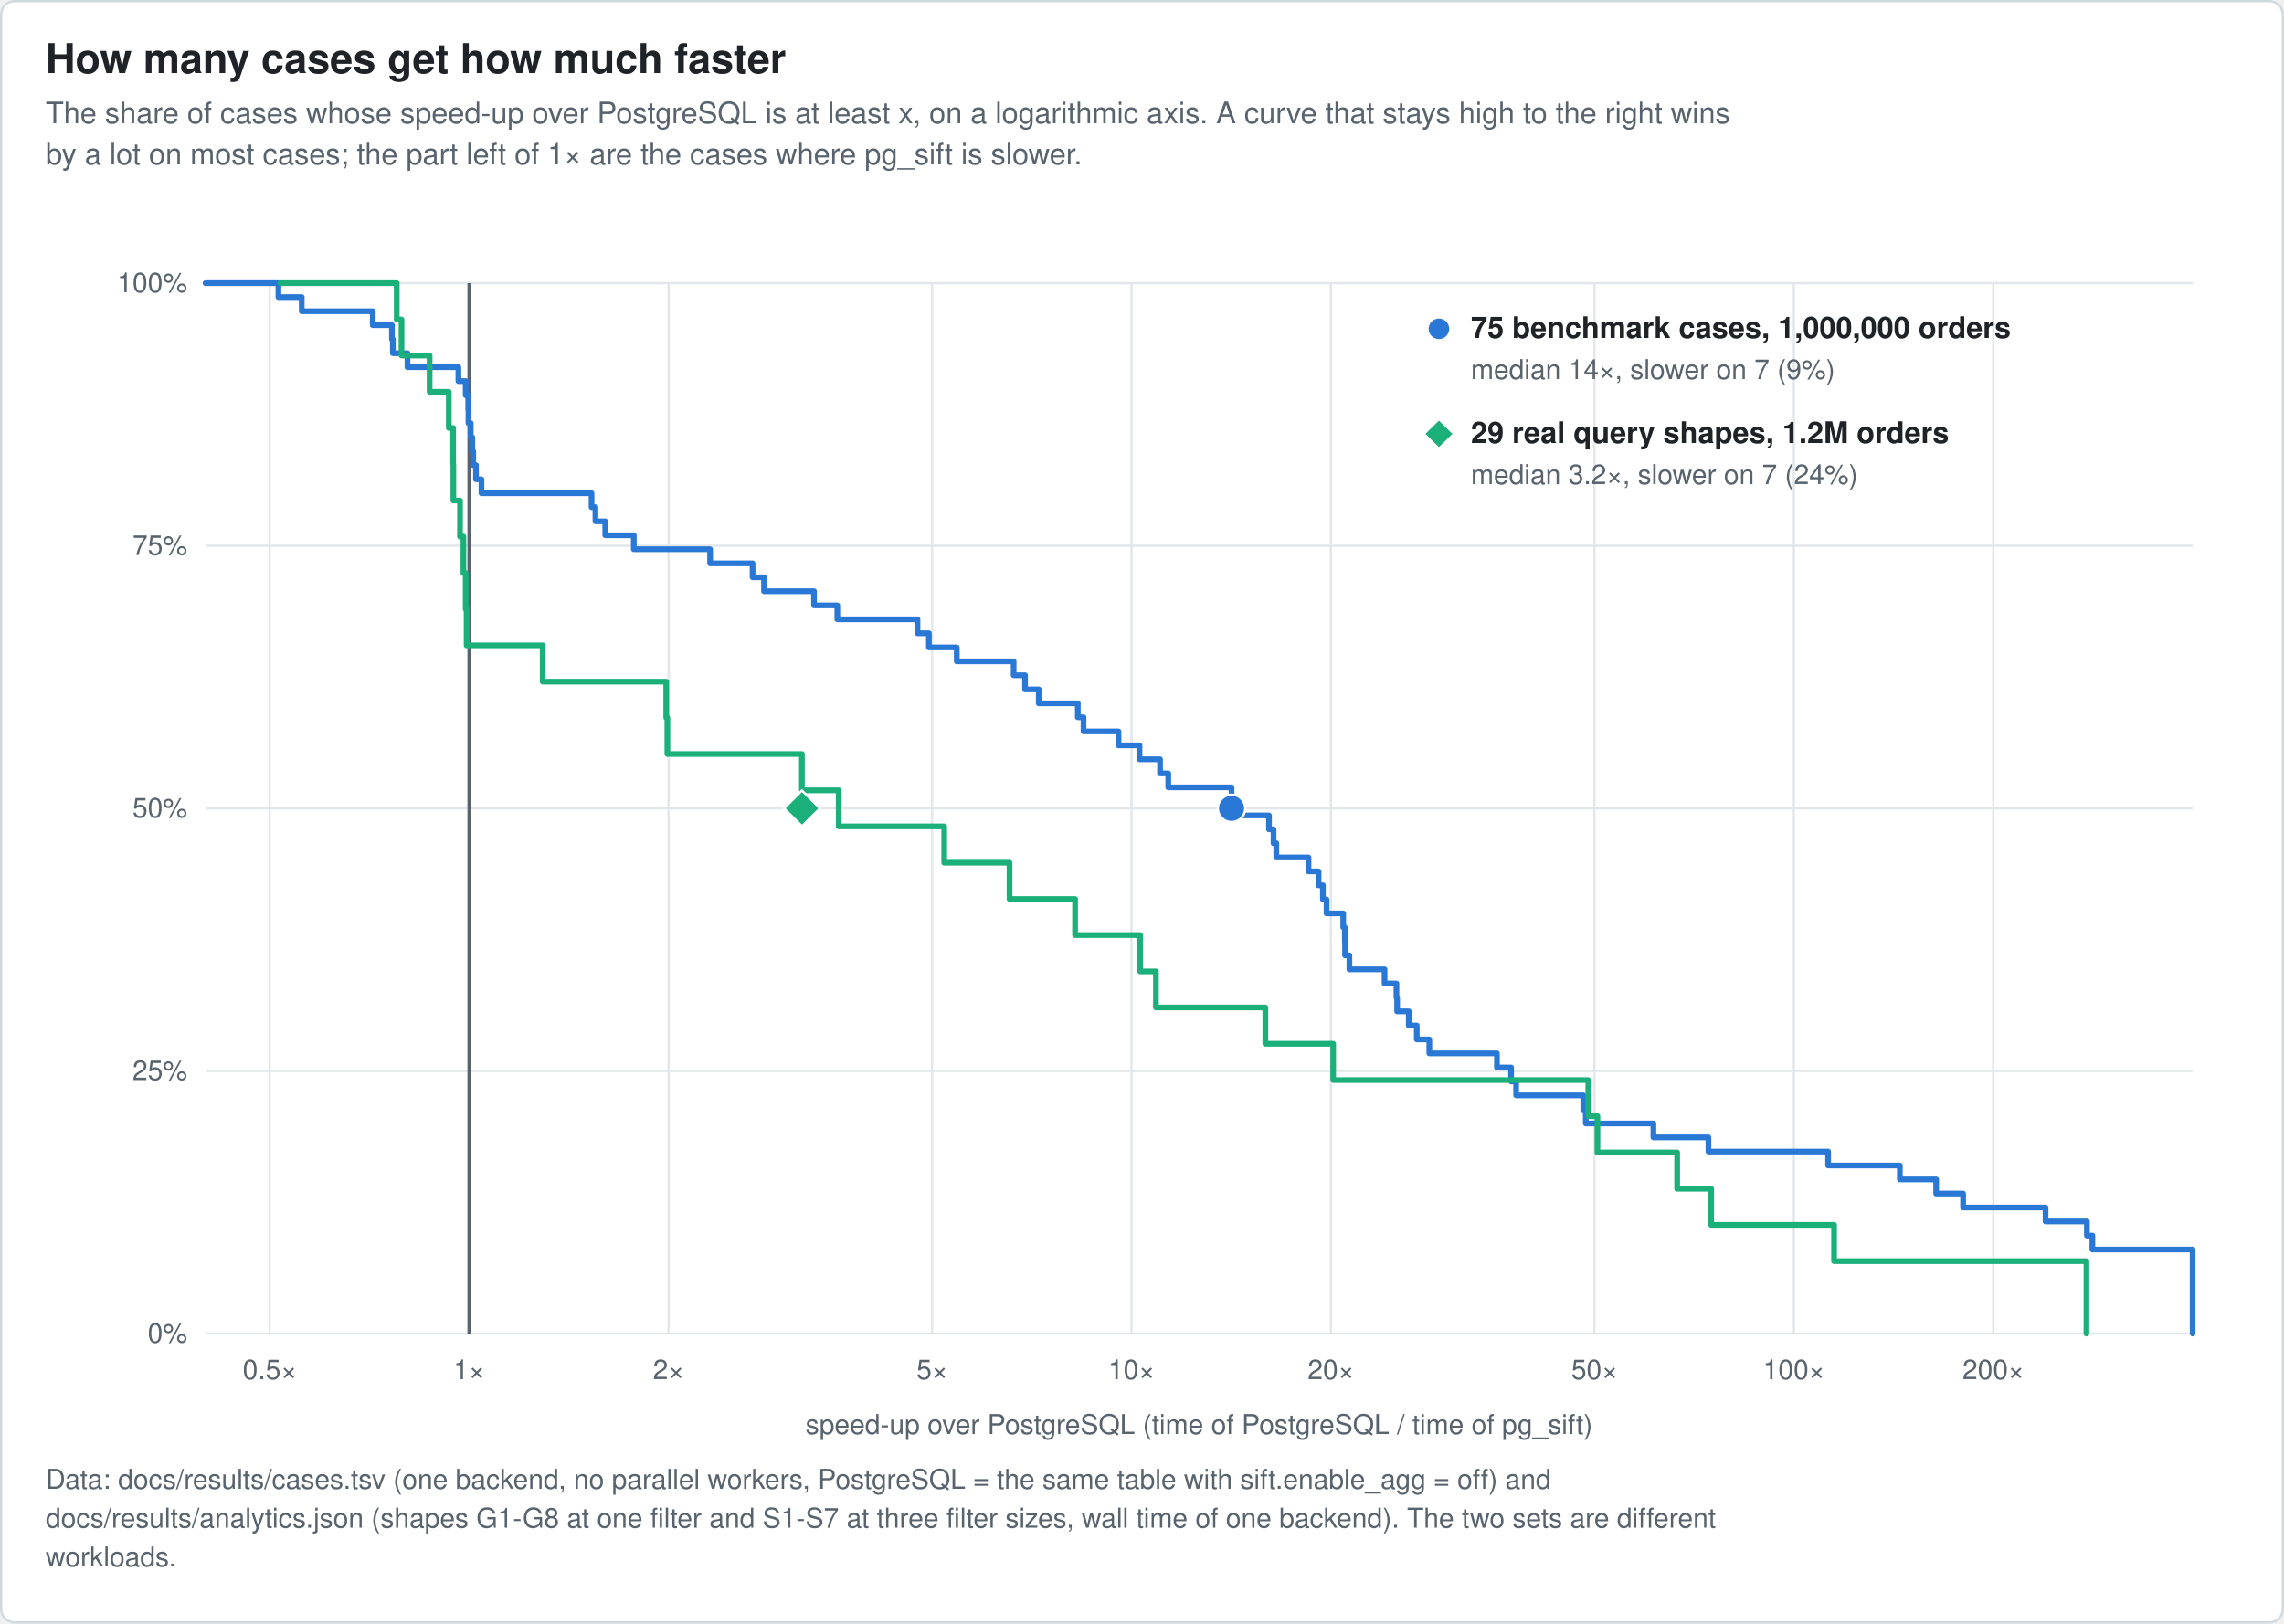
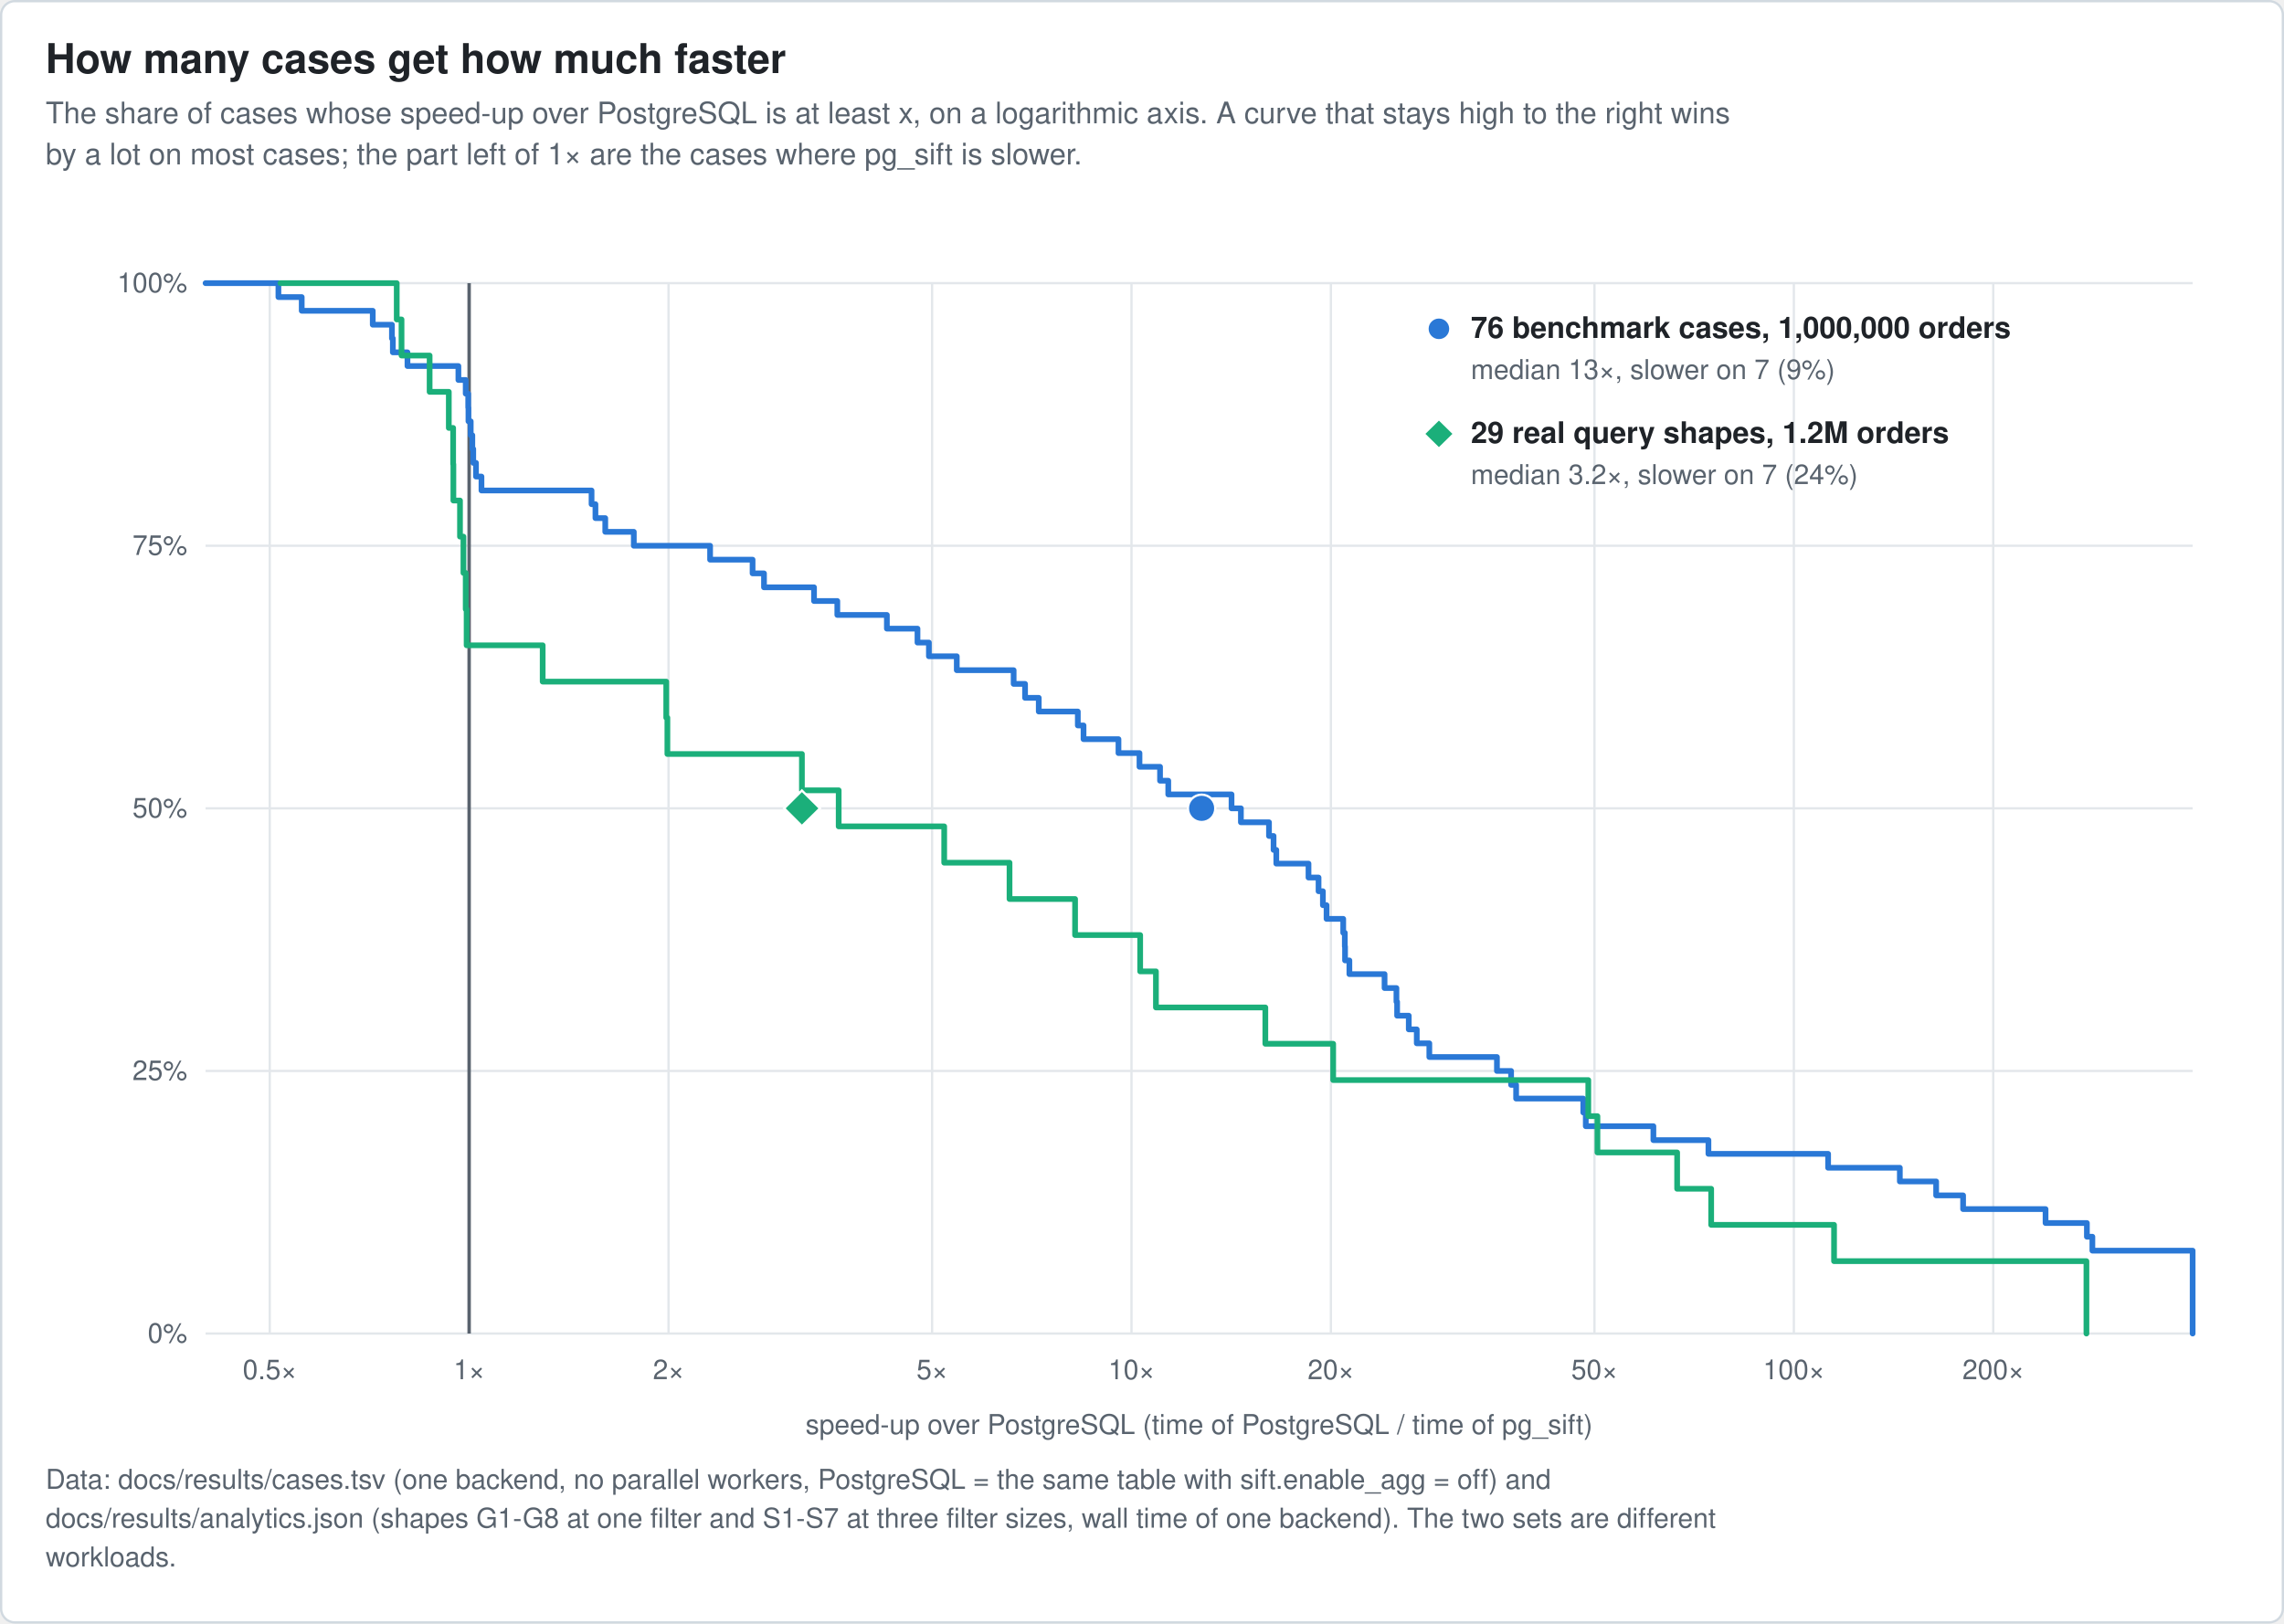
<svg xmlns="http://www.w3.org/2000/svg" width="1000" height="711" viewBox="0 0 1000 711" role="img" aria-labelledby="t d" font-family="Helvetica, Arial, sans-serif">
  <rect x="0.5" y="0.5" width="999" height="710" rx="6" fill="#ffffff" stroke="#d1d9e0" />
  <text x="20" y="32" font-size="18" text-anchor="start" fill="#1f2328" font-weight="bold">How many cases get how much faster</text>
  <text x="20" y="54" font-size="13" text-anchor="start" fill="#59636e">The share of cases whose speed-up over PostgreSQL is at least x, on a logarithmic axis. A curve that stays high to the right wins</text>
  <text x="20" y="72" font-size="13" text-anchor="start" fill="#59636e">by a lot on most cases; the part left of 1× are the cases where pg_sift is slower.</text>
  <line x1="90" y1="584" x2="960" y2="584" stroke="#e3e7eb" stroke-width="1" />
  <text x="82" y="588" font-size="12" text-anchor="end" fill="#59636e">0%</text>
  <line x1="90" y1="469" x2="960" y2="469" stroke="#e3e7eb" stroke-width="1" />
  <text x="82" y="473" font-size="12" text-anchor="end" fill="#59636e">25%</text>
  <line x1="90" y1="354" x2="960" y2="354" stroke="#e3e7eb" stroke-width="1" />
  <text x="82" y="358" font-size="12" text-anchor="end" fill="#59636e">50%</text>
  <line x1="90" y1="239" x2="960" y2="239" stroke="#e3e7eb" stroke-width="1" />
  <text x="82" y="243" font-size="12" text-anchor="end" fill="#59636e">75%</text>
  <line x1="90" y1="124" x2="960" y2="124" stroke="#e3e7eb" stroke-width="1" />
  <text x="82" y="128" font-size="12" text-anchor="end" fill="#59636e">100%</text>
  <line x1="118.1" y1="124" x2="118.1" y2="584" stroke="#e3e7eb" stroke-width="1" />
  <text x="118.1" y="604" font-size="12" text-anchor="middle" fill="#59636e">0.5×</text>
  <line x1="205.4" y1="124" x2="205.4" y2="584" stroke="#59636e" stroke-width="1.5" />
  <text x="205.4" y="604" font-size="12" text-anchor="middle" fill="#59636e">1×</text>
  <line x1="292.7" y1="124" x2="292.7" y2="584" stroke="#e3e7eb" stroke-width="1" />
  <text x="292.7" y="604" font-size="12" text-anchor="middle" fill="#59636e">2×</text>
  <line x1="408.1" y1="124" x2="408.1" y2="584" stroke="#e3e7eb" stroke-width="1" />
  <text x="408.1" y="604" font-size="12" text-anchor="middle" fill="#59636e">5×</text>
  <line x1="495.4" y1="124" x2="495.4" y2="584" stroke="#e3e7eb" stroke-width="1" />
  <text x="495.4" y="604" font-size="12" text-anchor="middle" fill="#59636e">10×</text>
  <line x1="582.7" y1="124" x2="582.7" y2="584" stroke="#e3e7eb" stroke-width="1" />
  <text x="582.7" y="604" font-size="12" text-anchor="middle" fill="#59636e">20×</text>
  <line x1="698.1" y1="124" x2="698.1" y2="584" stroke="#e3e7eb" stroke-width="1" />
  <text x="698.1" y="604" font-size="12" text-anchor="middle" fill="#59636e">50×</text>
  <line x1="785.4" y1="124" x2="785.4" y2="584" stroke="#e3e7eb" stroke-width="1" />
  <text x="785.4" y="604" font-size="12" text-anchor="middle" fill="#59636e">100×</text>
  <line x1="872.7" y1="124" x2="872.7" y2="584" stroke="#e3e7eb" stroke-width="1" />
  <text x="872.7" y="604" font-size="12" text-anchor="middle" fill="#59636e">200×</text>
  <text x="525" y="628" font-size="12" text-anchor="middle" fill="#59636e">speed-up over PostgreSQL (time of PostgreSQL / time of pg_sift)</text>
-   <polyline fill="none" stroke="#2a78d6" stroke-width="2.5" stroke-linejoin="round" stroke-linecap="round" points="90,124 90,124 90,124 121.9,124 121.9,130.1 132.1,130.1 132.1,136.3 163.2,136.3 163.2,142.4 171.6,142.4 171.6,148.5 172,148.5 172,154.7 178.4,154.7 178.4,160.8 200.7,160.8 200.7,166.9 203.9,166.9 203.9,173.1 205,173.1 205,179.2 205.1,179.2 205.1,185.3 206.1,185.3 206.1,191.5 206.8,191.5 206.8,197.6 207.2,197.6 207.2,203.7 208.4,203.7 208.4,209.9 210.8,209.9 210.8,216 259,216 259,222.1 260.7,222.1 260.7,228.3 265,228.3 265,234.4 277.5,234.4 277.5,240.5 310.9,240.5 310.9,246.7 329.5,246.7 329.5,252.8 334.5,252.8 334.5,258.9 356.4,258.9 356.4,265.1 366.6,265.1 366.6,271.2 401.7,271.2 401.7,277.3 406.7,277.3 406.7,283.5 418.9,283.5 418.9,289.6 443.8,289.6 443.8,295.7 448.8,295.7 448.8,301.9 454.8,301.9 454.8,308 471.9,308 471.9,314.1 474.4,314.1 474.4,320.3 489.7,320.3 489.7,326.4 498.9,326.4 498.9,332.5 507.9,332.5 507.9,338.7 511.5,338.7 511.5,344.8 539.2,344.8 539.2,350.9 543.3,350.9 543.3,357.1 555.6,357.1 555.6,363.2 557.6,363.2 557.6,369.3 558.8,369.3 558.8,375.5 572.9,375.5 572.9,381.6 577.3,381.6 577.3,387.7 579.2,387.7 579.2,393.9 580.8,393.9 580.8,400 588.1,400 588.1,406.1 588.8,406.1 588.8,412.3 588.9,412.3 588.9,418.4 590.8,418.4 590.8,424.5 606.2,424.5 606.2,430.7 611.4,430.7 611.4,436.8 611.7,436.8 611.7,442.9 616.8,442.9 616.8,449.1 620.3,449.1 620.3,455.2 625.8,455.2 625.8,461.3 655.4,461.3 655.4,467.5 661.6,467.5 661.6,473.6 663.8,473.6 663.8,479.7 693.2,479.7 693.2,485.9 694.3,485.9 694.3,492 723.9,492 723.9,498.1 748,498.1 748,504.3 800.4,504.3 800.4,510.4 831.8,510.4 831.8,516.5 847.7,516.5 847.7,522.7 859.5,522.7 859.5,528.8 895.6,528.8 895.6,534.9 913.7,534.9 913.7,541.1 916.1,541.1 916.1,547.2 960,547.2 960,553.3 960,553.3 960,559.5 960,559.5 960,565.6 960,565.6 960,571.7 960,571.7 960,577.9 960,584" />
-   <circle cx="539.2" cy="354" r="5.5" fill="#2a78d6" stroke="#ffffff" stroke-width="2" paint-order="stroke" />
+   <polyline fill="none" stroke="#2a78d6" stroke-width="2.5" stroke-linejoin="round" stroke-linecap="round" points="90,124 90,124 90,124 121.9,124 121.9,130.1 132.1,130.1 132.1,136.1 163.2,136.1 163.2,142.2 171.6,142.2 171.6,148.2 172,148.2 172,154.3 178.4,154.3 178.4,160.3 200.7,160.3 200.7,166.4 203.9,166.4 203.9,172.4 205,172.4 205,178.5 205.1,178.5 205.1,184.5 206.1,184.5 206.1,190.6 206.8,190.6 206.8,196.6 207.2,196.6 207.2,202.7 208.4,202.7 208.4,208.7 210.8,208.7 210.8,214.8 259,214.8 259,220.8 260.7,220.8 260.7,226.9 265,226.9 265,232.9 277.5,232.9 277.5,239 310.9,239 310.9,245.1 329.5,245.1 329.5,251.1 334.5,251.1 334.5,257.2 356.4,257.2 356.4,263.2 366.6,263.2 366.6,269.3 388.3,269.3 388.3,275.3 401.7,275.3 401.7,281.4 406.7,281.4 406.7,287.4 418.9,287.4 418.9,293.5 443.8,293.5 443.8,299.5 448.8,299.5 448.8,305.6 454.8,305.6 454.8,311.6 471.9,311.6 471.9,317.7 474.4,317.7 474.4,323.7 489.7,323.7 489.7,329.8 498.9,329.8 498.9,335.8 507.9,335.8 507.9,341.9 511.5,341.9 511.5,347.9 539.2,347.9 539.2,354 543.3,354 543.3,360.1 555.6,360.1 555.6,366.1 557.6,366.1 557.6,372.2 558.8,372.2 558.8,378.2 572.9,378.2 572.9,384.3 577.3,384.3 577.3,390.3 579.2,390.3 579.2,396.4 580.8,396.4 580.8,402.4 588.1,402.4 588.1,408.5 588.8,408.5 588.8,414.5 588.9,414.5 588.9,420.6 590.8,420.6 590.8,426.6 606.2,426.6 606.2,432.7 611.4,432.7 611.4,438.7 611.7,438.7 611.7,444.8 616.8,444.8 616.8,450.8 620.3,450.8 620.3,456.9 625.8,456.9 625.8,462.9 655.4,462.9 655.4,469 661.6,469 661.6,475.1 663.8,475.1 663.8,481.1 693.2,481.1 693.2,487.2 694.3,487.2 694.3,493.2 723.9,493.2 723.9,499.3 748,499.3 748,505.3 800.4,505.3 800.4,511.4 831.8,511.4 831.8,517.4 847.7,517.4 847.7,523.5 859.5,523.5 859.5,529.5 895.6,529.5 895.6,535.6 913.7,535.6 913.7,541.6 916.1,541.6 916.1,547.7 960,547.7 960,553.7 960,553.7 960,559.8 960,559.8 960,565.8 960,565.8 960,571.9 960,571.9 960,577.9 960,584" />
+   <circle cx="526.1" cy="354" r="5.5" fill="#2a78d6" stroke="#ffffff" stroke-width="2" paint-order="stroke" />
  <circle cx="630" cy="144" r="4.5" fill="#2a78d6" stroke="#ffffff" stroke-width="2" paint-order="stroke" />
-   <text x="644" y="148" font-size="13" text-anchor="start" fill="#1f2328" font-weight="bold">75 benchmark cases, 1,000,000 orders</text>
-   <text x="644" y="166" font-size="12" text-anchor="start" fill="#59636e">median 14×, slower on 7 (9%)</text>
+   <text x="644" y="148" font-size="13" text-anchor="start" fill="#1f2328" font-weight="bold">76 benchmark cases, 1,000,000 orders</text>
+   <text x="644" y="166" font-size="12" text-anchor="start" fill="#59636e">median 13×, slower on 7 (9%)</text>
  <polyline fill="none" stroke="#1baf7a" stroke-width="2.5" stroke-linejoin="round" stroke-linecap="round" points="122.8,124 122.8,124 122.8,124 173.7,124 173.7,139.9 175.8,139.9 175.8,155.7 188.1,155.7 188.1,171.6 196.5,171.6 196.5,187.4 198.4,187.4 198.4,203.3 198.5,203.3 198.5,219.2 201.4,219.2 201.4,235 202.9,235 202.9,250.9 203.9,250.9 203.9,266.8 204.3,266.8 204.3,282.6 237.6,282.6 237.6,298.5 291.7,298.5 291.7,314.3 292.2,314.3 292.2,330.2 351.1,330.2 351.1,346.1 367.2,346.1 367.2,361.9 413.4,361.9 413.4,377.8 442,377.8 442,393.7 470.7,393.7 470.7,409.5 499.2,409.5 499.2,425.4 506.1,425.4 506.1,441.2 554,441.2 554,457.1 583.7,457.1 583.7,473 695.4,473 695.4,488.8 699.4,488.8 699.4,504.7 734.3,504.7 734.3,520.6 749.2,520.6 749.2,536.4 803,536.4 803,552.3 913.5,552.3 913.5,568.1 913.5,584" />
  <polygon points="351.1,346.9 358.3,354 351.1,361.1 344,354" fill="#1baf7a" stroke="#ffffff" stroke-width="2" paint-order="stroke" />
  <polygon points="630,184.2 635.9,190 630,195.8 624.1,190" fill="#1baf7a" stroke="#ffffff" stroke-width="2" paint-order="stroke" />
  <text x="644" y="194" font-size="13" text-anchor="start" fill="#1f2328" font-weight="bold">29 real query shapes, 1.2M orders</text>
  <text x="644" y="212" font-size="12" text-anchor="start" fill="#59636e">median 3.2×, slower on 7 (24%)</text>
  <text x="20" y="652" font-size="12" text-anchor="start" fill="#59636e">Data: docs/results/cases.tsv (one backend, no parallel workers, PostgreSQL = the same table with sift.enable_agg = off) and</text>
  <text x="20" y="669" font-size="12" text-anchor="start" fill="#59636e">docs/results/analytics.json (shapes G1-G8 at one filter and S1-S7 at three filter sizes, wall time of one backend). The two sets are different</text>
  <text x="20" y="686" font-size="12" text-anchor="start" fill="#59636e">workloads.</text>
</svg>
